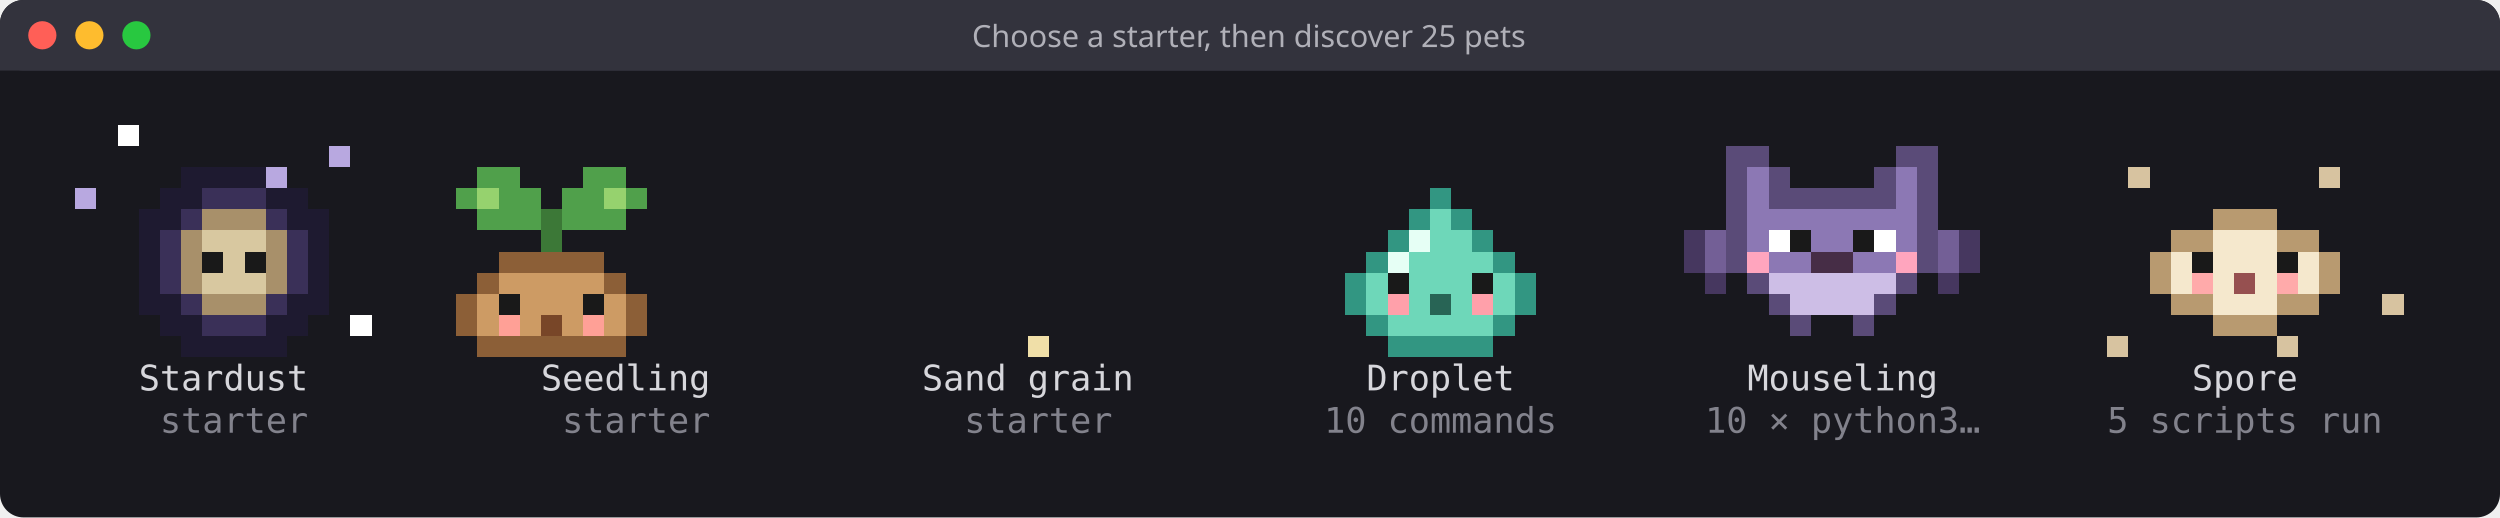
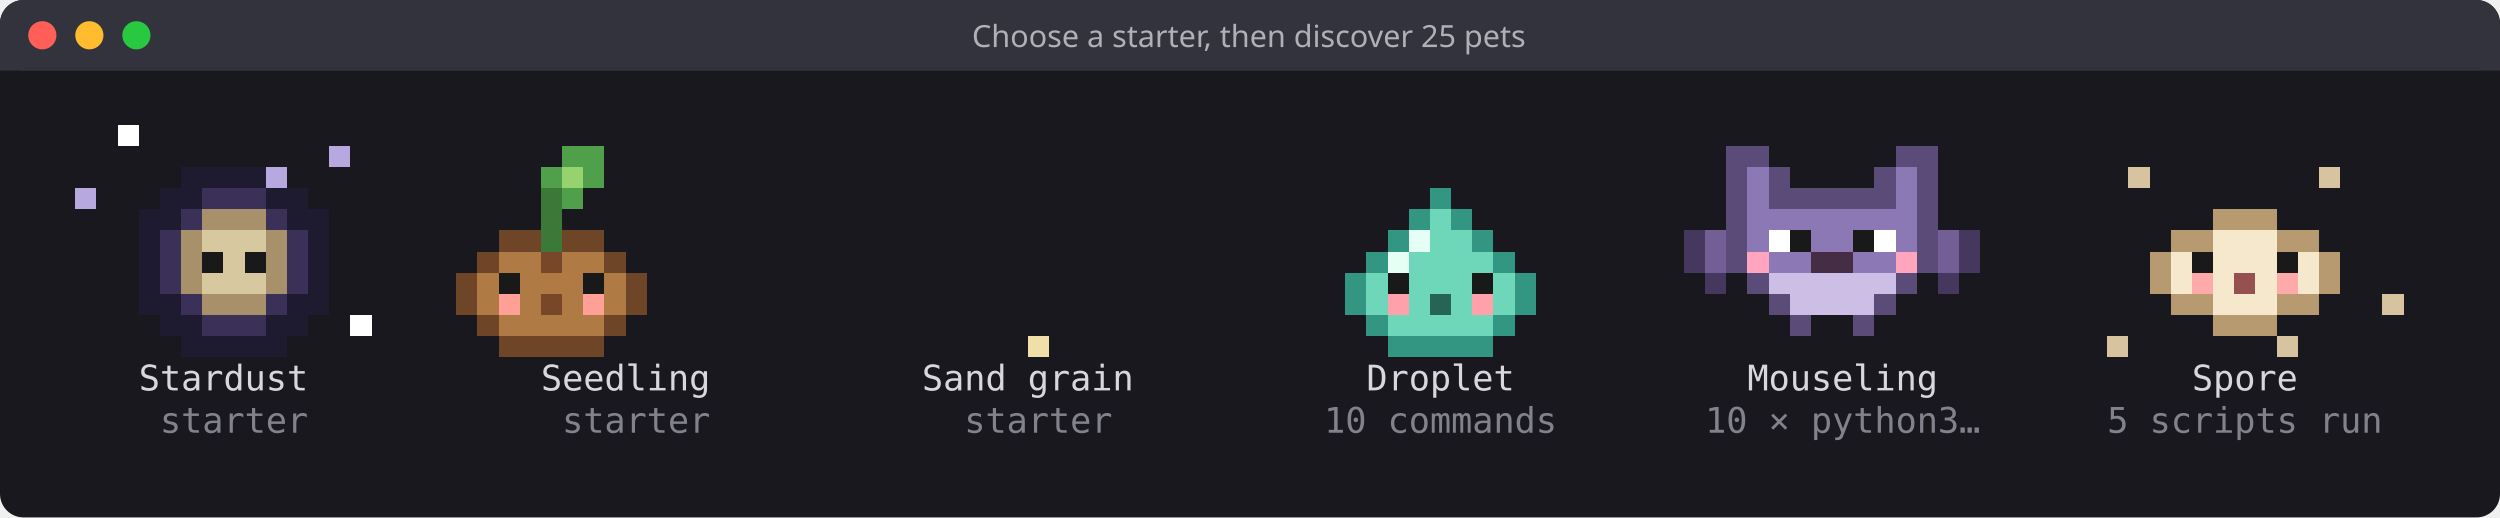
<svg xmlns="http://www.w3.org/2000/svg" width="1063" height="220" viewBox="0 0 1063 220">
  <rect width="1063" height="220" rx="10" fill="#18181e" />
  <rect width="1063" height="30" rx="10" fill="#33333d" />
  <rect y="20" width="1063" height="10" fill="#33333d" />
  <circle cx="18" cy="15" r="6" fill="#ff5f57" />
  <circle cx="38" cy="15" r="6" fill="#febc2e" />
  <circle cx="58" cy="15" r="6" fill="#28c840" />
  <text x="531" y="20" fill="#b0b0b8" font-family="sans-serif" font-size="13" text-anchor="middle">Choose a starter, then discover 25 pets</text>
  <g shape-rendering="crispEdges">
    <rect x="50" y="53" width="9" height="9" fill="#ffffff" />
    <rect x="77" y="71" width="9" height="9" fill="#1e1a30" />
    <rect x="86" y="71" width="9" height="9" fill="#1e1a30" />
    <rect x="95" y="71" width="9" height="9" fill="#1e1a30" />
    <rect x="104" y="71" width="9" height="9" fill="#1e1a30" />
    <rect x="113" y="71" width="9" height="9" fill="#b8a8e0" />
    <rect x="140" y="62" width="9" height="9" fill="#b8a8e0" />
-     <rect x="203" y="71" width="9" height="9" fill="#50a04b" />
-     <rect x="212" y="71" width="9" height="9" fill="#50a04b" />
-     <rect x="248" y="71" width="9" height="9" fill="#50a04b" />
-     <rect x="257" y="71" width="9" height="9" fill="#50a04b" />
+     <rect x="230" y="71" width="9" height="9" fill="#50a04b" />
+     <rect x="239" y="62" width="9" height="18" fill="#96d26e" />
+     <rect x="239" y="62" width="9" height="9" fill="#50a04b" />
+     <rect x="248" y="62" width="9" height="18" fill="#50a04b" />
+     <rect x="248" y="62" width="9" height="9" fill="#50a04b" />
    <rect x="734" y="62" width="9" height="18" fill="#5a4b78" />
    <rect x="734" y="62" width="9" height="9" fill="#5a4b78" />
    <rect x="743" y="62" width="9" height="18" fill="#8c78b4" />
    <rect x="743" y="62" width="9" height="9" fill="#5a4b78" />
    <rect x="752" y="71" width="9" height="9" fill="#5a4b78" />
    <rect x="797" y="71" width="9" height="9" fill="#5a4b78" />
    <rect x="806" y="62" width="9" height="18" fill="#8c78b4" />
    <rect x="806" y="62" width="9" height="9" fill="#5a4b78" />
    <rect x="815" y="62" width="9" height="18" fill="#5a4b78" />
    <rect x="815" y="62" width="9" height="9" fill="#5a4b78" />
    <rect x="905" y="71" width="9" height="9" fill="#d7c3a0" />
    <rect x="986" y="71" width="9" height="9" fill="#d7c3a0" />
    <rect x="32" y="80" width="9" height="9" fill="#b8a8e0" />
    <rect x="59" y="89" width="9" height="9" fill="#1e1a30" />
    <rect x="68" y="80" width="9" height="18" fill="#1e1a30" />
    <rect x="68" y="80" width="9" height="9" fill="#1e1a30" />
    <rect x="77" y="80" width="9" height="18" fill="#3a3058" />
    <rect x="77" y="80" width="9" height="9" fill="#1e1a30" />
    <rect x="86" y="80" width="9" height="18" fill="#a8906a" />
    <rect x="86" y="80" width="9" height="9" fill="#3a3058" />
    <rect x="95" y="80" width="9" height="18" fill="#a8906a" />
    <rect x="95" y="80" width="9" height="9" fill="#3a3058" />
    <rect x="104" y="80" width="9" height="18" fill="#a8906a" />
    <rect x="104" y="80" width="9" height="9" fill="#3a3058" />
    <rect x="113" y="80" width="9" height="18" fill="#3a3058" />
    <rect x="113" y="80" width="9" height="9" fill="#1e1a30" />
    <rect x="122" y="80" width="9" height="18" fill="#1e1a30" />
    <rect x="122" y="80" width="9" height="9" fill="#1e1a30" />
    <rect x="131" y="89" width="9" height="9" fill="#1e1a30" />
-     <rect x="194" y="80" width="9" height="9" fill="#50a04b" />
-     <rect x="203" y="80" width="9" height="18" fill="#50a04b" />
-     <rect x="203" y="80" width="9" height="9" fill="#96d26e" />
-     <rect x="212" y="80" width="9" height="18" fill="#50a04b" />
-     <rect x="212" y="80" width="9" height="9" fill="#50a04b" />
-     <rect x="221" y="80" width="9" height="18" fill="#50a04b" />
-     <rect x="221" y="80" width="9" height="9" fill="#50a04b" />
-     <rect x="230" y="89" width="9" height="9" fill="#3c7837" />
-     <rect x="239" y="80" width="9" height="18" fill="#50a04b" />
+     <rect x="230" y="80" width="9" height="18" fill="#3c7837" />
+     <rect x="230" y="80" width="9" height="9" fill="#3c7837" />
    <rect x="239" y="80" width="9" height="9" fill="#50a04b" />
-     <rect x="248" y="80" width="9" height="18" fill="#50a04b" />
-     <rect x="248" y="80" width="9" height="9" fill="#50a04b" />
-     <rect x="257" y="80" width="9" height="18" fill="#50a04b" />
-     <rect x="257" y="80" width="9" height="9" fill="#96d26e" />
-     <rect x="266" y="80" width="9" height="9" fill="#50a04b" />
    <rect x="599" y="89" width="9" height="9" fill="#329682" />
    <rect x="608" y="80" width="9" height="18" fill="#6ed7b9" />
    <rect x="608" y="80" width="9" height="9" fill="#329682" />
    <rect x="617" y="89" width="9" height="9" fill="#329682" />
    <rect x="734" y="80" width="9" height="18" fill="#5a4b78" />
    <rect x="734" y="80" width="9" height="9" fill="#5a4b78" />
    <rect x="743" y="80" width="9" height="18" fill="#8c78b4" />
    <rect x="743" y="80" width="9" height="9" fill="#8c78b4" />
    <rect x="752" y="80" width="9" height="18" fill="#8c78b4" />
    <rect x="752" y="80" width="9" height="9" fill="#5a4b78" />
    <rect x="761" y="80" width="9" height="18" fill="#8c78b4" />
    <rect x="761" y="80" width="9" height="9" fill="#5a4b78" />
    <rect x="770" y="80" width="9" height="18" fill="#8c78b4" />
    <rect x="770" y="80" width="9" height="9" fill="#5a4b78" />
    <rect x="779" y="80" width="9" height="18" fill="#8c78b4" />
    <rect x="779" y="80" width="9" height="9" fill="#5a4b78" />
    <rect x="788" y="80" width="9" height="18" fill="#8c78b4" />
    <rect x="788" y="80" width="9" height="9" fill="#5a4b78" />
    <rect x="797" y="80" width="9" height="18" fill="#8c78b4" />
    <rect x="797" y="80" width="9" height="9" fill="#5a4b78" />
    <rect x="806" y="80" width="9" height="18" fill="#8c78b4" />
    <rect x="806" y="80" width="9" height="9" fill="#8c78b4" />
    <rect x="815" y="80" width="9" height="18" fill="#5a4b78" />
    <rect x="815" y="80" width="9" height="9" fill="#5a4b78" />
    <rect x="941" y="89" width="9" height="9" fill="#b89a70" />
    <rect x="950" y="89" width="9" height="9" fill="#b89a70" />
    <rect x="959" y="89" width="9" height="9" fill="#b89a70" />
    <rect x="59" y="98" width="9" height="18" fill="#1e1a30" />
    <rect x="59" y="98" width="9" height="9" fill="#1e1a30" />
    <rect x="68" y="98" width="9" height="18" fill="#3a3058" />
    <rect x="68" y="98" width="9" height="9" fill="#3a3058" />
    <rect x="77" y="98" width="9" height="18" fill="#a8906a" />
    <rect x="77" y="98" width="9" height="9" fill="#a8906a" />
    <rect x="86" y="98" width="9" height="18" fill="#191919" />
    <rect x="86" y="98" width="9" height="9" fill="#d8c8a0" />
    <rect x="95" y="98" width="9" height="18" fill="#d8c8a0" />
    <rect x="95" y="98" width="9" height="9" fill="#d8c8a0" />
    <rect x="104" y="98" width="9" height="18" fill="#191919" />
    <rect x="104" y="98" width="9" height="9" fill="#d8c8a0" />
    <rect x="113" y="98" width="9" height="18" fill="#a8906a" />
    <rect x="113" y="98" width="9" height="9" fill="#a8906a" />
    <rect x="122" y="98" width="9" height="18" fill="#3a3058" />
    <rect x="122" y="98" width="9" height="9" fill="#3a3058" />
    <rect x="131" y="98" width="9" height="18" fill="#1e1a30" />
    <rect x="131" y="98" width="9" height="9" fill="#1e1a30" />
-     <rect x="212" y="107" width="9" height="9" fill="#8c5f37" />
-     <rect x="221" y="107" width="9" height="9" fill="#8c5f37" />
-     <rect x="230" y="98" width="9" height="18" fill="#8c5f37" />
+     <rect x="203" y="107" width="9" height="9" fill="#6e4526" />
+     <rect x="212" y="98" width="9" height="18" fill="#b07a45" />
+     <rect x="212" y="98" width="9" height="9" fill="#6e4526" />
+     <rect x="221" y="98" width="9" height="18" fill="#b07a45" />
+     <rect x="221" y="98" width="9" height="9" fill="#6e4526" />
+     <rect x="230" y="98" width="9" height="18" fill="#784628" />
    <rect x="230" y="98" width="9" height="9" fill="#3c7837" />
-     <rect x="239" y="107" width="9" height="9" fill="#8c5f37" />
-     <rect x="248" y="107" width="9" height="9" fill="#8c5f37" />
+     <rect x="239" y="98" width="9" height="18" fill="#b07a45" />
+     <rect x="239" y="98" width="9" height="9" fill="#6e4526" />
+     <rect x="248" y="98" width="9" height="18" fill="#b07a45" />
+     <rect x="248" y="98" width="9" height="9" fill="#6e4526" />
+     <rect x="257" y="107" width="9" height="9" fill="#6e4526" />
    <rect x="581" y="107" width="9" height="9" fill="#329682" />
    <rect x="590" y="98" width="9" height="18" fill="#e6fff5" />
    <rect x="590" y="98" width="9" height="9" fill="#329682" />
    <rect x="599" y="98" width="9" height="18" fill="#6ed7b9" />
    <rect x="599" y="98" width="9" height="9" fill="#e6fff5" />
    <rect x="608" y="98" width="9" height="18" fill="#6ed7b9" />
    <rect x="608" y="98" width="9" height="9" fill="#6ed7b9" />
    <rect x="617" y="98" width="9" height="18" fill="#6ed7b9" />
    <rect x="617" y="98" width="9" height="9" fill="#6ed7b9" />
    <rect x="626" y="98" width="9" height="18" fill="#6ed7b9" />
    <rect x="626" y="98" width="9" height="9" fill="#329682" />
    <rect x="635" y="107" width="9" height="9" fill="#329682" />
    <rect x="716" y="98" width="9" height="18" fill="#46375f" />
    <rect x="716" y="98" width="9" height="9" fill="#46375f" />
    <rect x="725" y="98" width="9" height="18" fill="#735f96" />
    <rect x="725" y="98" width="9" height="9" fill="#735f96" />
    <rect x="734" y="98" width="9" height="18" fill="#5a4b78" />
    <rect x="734" y="98" width="9" height="9" fill="#5a4b78" />
    <rect x="743" y="98" width="9" height="18" fill="#ffa5be" />
    <rect x="743" y="98" width="9" height="9" fill="#8c78b4" />
    <rect x="752" y="98" width="9" height="18" fill="#8c78b4" />
    <rect x="752" y="98" width="9" height="9" fill="#ffffff" />
    <rect x="761" y="98" width="9" height="18" fill="#8c78b4" />
    <rect x="761" y="98" width="9" height="9" fill="#191919" />
    <rect x="770" y="98" width="9" height="18" fill="#462d46" />
    <rect x="770" y="98" width="9" height="9" fill="#8c78b4" />
    <rect x="779" y="98" width="9" height="18" fill="#462d46" />
    <rect x="779" y="98" width="9" height="9" fill="#8c78b4" />
    <rect x="788" y="98" width="9" height="18" fill="#8c78b4" />
    <rect x="788" y="98" width="9" height="9" fill="#191919" />
    <rect x="797" y="98" width="9" height="18" fill="#8c78b4" />
    <rect x="797" y="98" width="9" height="9" fill="#ffffff" />
    <rect x="806" y="98" width="9" height="18" fill="#ffa5be" />
    <rect x="806" y="98" width="9" height="9" fill="#8c78b4" />
    <rect x="815" y="98" width="9" height="18" fill="#5a4b78" />
    <rect x="815" y="98" width="9" height="9" fill="#5a4b78" />
    <rect x="824" y="98" width="9" height="18" fill="#735f96" />
    <rect x="824" y="98" width="9" height="9" fill="#735f96" />
    <rect x="833" y="98" width="9" height="18" fill="#46375f" />
    <rect x="833" y="98" width="9" height="9" fill="#46375f" />
    <rect x="914" y="107" width="9" height="9" fill="#b89a70" />
    <rect x="923" y="98" width="9" height="18" fill="#f5e8cd" />
    <rect x="923" y="98" width="9" height="9" fill="#b89a70" />
    <rect x="932" y="98" width="9" height="18" fill="#191919" />
    <rect x="932" y="98" width="9" height="9" fill="#b89a70" />
    <rect x="941" y="98" width="9" height="18" fill="#f5e8cd" />
    <rect x="941" y="98" width="9" height="9" fill="#f5e8cd" />
    <rect x="950" y="98" width="9" height="18" fill="#f5e8cd" />
    <rect x="950" y="98" width="9" height="9" fill="#f5e8cd" />
    <rect x="959" y="98" width="9" height="18" fill="#f5e8cd" />
    <rect x="959" y="98" width="9" height="9" fill="#f5e8cd" />
    <rect x="968" y="98" width="9" height="18" fill="#191919" />
    <rect x="968" y="98" width="9" height="9" fill="#b89a70" />
    <rect x="977" y="98" width="9" height="18" fill="#f5e8cd" />
    <rect x="977" y="98" width="9" height="9" fill="#b89a70" />
    <rect x="986" y="107" width="9" height="9" fill="#b89a70" />
    <rect x="59" y="116" width="9" height="18" fill="#1e1a30" />
    <rect x="59" y="116" width="9" height="9" fill="#1e1a30" />
    <rect x="68" y="116" width="9" height="18" fill="#1e1a30" />
    <rect x="68" y="116" width="9" height="9" fill="#3a3058" />
    <rect x="77" y="116" width="9" height="18" fill="#3a3058" />
    <rect x="77" y="116" width="9" height="9" fill="#a8906a" />
    <rect x="86" y="116" width="9" height="18" fill="#a8906a" />
    <rect x="86" y="116" width="9" height="9" fill="#d8c8a0" />
    <rect x="95" y="116" width="9" height="18" fill="#a8906a" />
    <rect x="95" y="116" width="9" height="9" fill="#d8c8a0" />
    <rect x="104" y="116" width="9" height="18" fill="#a8906a" />
    <rect x="104" y="116" width="9" height="9" fill="#d8c8a0" />
    <rect x="113" y="116" width="9" height="18" fill="#3a3058" />
    <rect x="113" y="116" width="9" height="9" fill="#a8906a" />
    <rect x="122" y="116" width="9" height="18" fill="#1e1a30" />
    <rect x="122" y="116" width="9" height="9" fill="#3a3058" />
    <rect x="131" y="116" width="9" height="18" fill="#1e1a30" />
    <rect x="131" y="116" width="9" height="9" fill="#1e1a30" />
-     <rect x="194" y="125" width="9" height="9" fill="#8c5f37" />
-     <rect x="203" y="116" width="9" height="18" fill="#cd9b64" />
-     <rect x="203" y="116" width="9" height="9" fill="#8c5f37" />
-     <rect x="212" y="116" width="9" height="18" fill="#191919" />
-     <rect x="212" y="116" width="9" height="9" fill="#cd9b64" />
-     <rect x="221" y="116" width="9" height="18" fill="#cd9b64" />
-     <rect x="221" y="116" width="9" height="9" fill="#cd9b64" />
-     <rect x="230" y="116" width="9" height="18" fill="#cd9b64" />
-     <rect x="230" y="116" width="9" height="9" fill="#cd9b64" />
-     <rect x="239" y="116" width="9" height="18" fill="#cd9b64" />
-     <rect x="239" y="116" width="9" height="9" fill="#cd9b64" />
-     <rect x="248" y="116" width="9" height="18" fill="#191919" />
-     <rect x="248" y="116" width="9" height="9" fill="#cd9b64" />
-     <rect x="257" y="116" width="9" height="18" fill="#cd9b64" />
-     <rect x="257" y="116" width="9" height="9" fill="#8c5f37" />
-     <rect x="266" y="125" width="9" height="9" fill="#8c5f37" />
+     <rect x="194" y="116" width="9" height="18" fill="#6e4526" />
+     <rect x="194" y="116" width="9" height="9" fill="#6e4526" />
+     <rect x="203" y="116" width="9" height="18" fill="#b07a45" />
+     <rect x="203" y="116" width="9" height="9" fill="#b07a45" />
+     <rect x="212" y="116" width="9" height="18" fill="#ffa096" />
+     <rect x="212" y="116" width="9" height="9" fill="#191919" />
+     <rect x="221" y="116" width="9" height="18" fill="#b07a45" />
+     <rect x="221" y="116" width="9" height="9" fill="#b07a45" />
+     <rect x="230" y="116" width="9" height="18" fill="#784628" />
+     <rect x="230" y="116" width="9" height="9" fill="#b07a45" />
+     <rect x="239" y="116" width="9" height="18" fill="#b07a45" />
+     <rect x="239" y="116" width="9" height="9" fill="#b07a45" />
+     <rect x="248" y="116" width="9" height="18" fill="#ffa096" />
+     <rect x="248" y="116" width="9" height="9" fill="#191919" />
+     <rect x="257" y="116" width="9" height="18" fill="#b07a45" />
+     <rect x="257" y="116" width="9" height="9" fill="#b07a45" />
+     <rect x="266" y="116" width="9" height="18" fill="#6e4526" />
+     <rect x="266" y="116" width="9" height="9" fill="#6e4526" />
    <rect x="572" y="116" width="9" height="18" fill="#329682" />
    <rect x="572" y="116" width="9" height="9" fill="#329682" />
    <rect x="581" y="116" width="9" height="18" fill="#6ed7b9" />
    <rect x="581" y="116" width="9" height="9" fill="#6ed7b9" />
    <rect x="590" y="116" width="9" height="18" fill="#ffa0aa" />
    <rect x="590" y="116" width="9" height="9" fill="#191919" />
    <rect x="599" y="116" width="9" height="18" fill="#6ed7b9" />
    <rect x="599" y="116" width="9" height="9" fill="#6ed7b9" />
    <rect x="608" y="116" width="9" height="18" fill="#286455" />
    <rect x="608" y="116" width="9" height="9" fill="#6ed7b9" />
    <rect x="617" y="116" width="9" height="18" fill="#6ed7b9" />
    <rect x="617" y="116" width="9" height="9" fill="#6ed7b9" />
    <rect x="626" y="116" width="9" height="18" fill="#ffa0aa" />
    <rect x="626" y="116" width="9" height="9" fill="#191919" />
    <rect x="635" y="116" width="9" height="18" fill="#6ed7b9" />
    <rect x="635" y="116" width="9" height="9" fill="#6ed7b9" />
    <rect x="644" y="116" width="9" height="18" fill="#329682" />
    <rect x="644" y="116" width="9" height="9" fill="#329682" />
    <rect x="725" y="116" width="9" height="9" fill="#46375f" />
    <rect x="743" y="116" width="9" height="9" fill="#5a4b78" />
    <rect x="752" y="116" width="9" height="18" fill="#5a4b78" />
    <rect x="752" y="116" width="9" height="9" fill="#cdbee6" />
    <rect x="761" y="116" width="9" height="18" fill="#cdbee6" />
    <rect x="761" y="116" width="9" height="9" fill="#cdbee6" />
    <rect x="770" y="116" width="9" height="18" fill="#cdbee6" />
    <rect x="770" y="116" width="9" height="9" fill="#cdbee6" />
    <rect x="779" y="116" width="9" height="18" fill="#cdbee6" />
    <rect x="779" y="116" width="9" height="9" fill="#cdbee6" />
    <rect x="788" y="116" width="9" height="18" fill="#cdbee6" />
    <rect x="788" y="116" width="9" height="9" fill="#cdbee6" />
    <rect x="797" y="116" width="9" height="18" fill="#5a4b78" />
    <rect x="797" y="116" width="9" height="9" fill="#cdbee6" />
    <rect x="806" y="116" width="9" height="9" fill="#5a4b78" />
    <rect x="824" y="116" width="9" height="9" fill="#46375f" />
    <rect x="914" y="116" width="9" height="9" fill="#b89a70" />
    <rect x="923" y="116" width="9" height="18" fill="#b89a70" />
    <rect x="923" y="116" width="9" height="9" fill="#f5e8cd" />
    <rect x="932" y="116" width="9" height="18" fill="#b89a70" />
    <rect x="932" y="116" width="9" height="9" fill="#ffaaaa" />
    <rect x="941" y="116" width="9" height="18" fill="#f5e8cd" />
    <rect x="941" y="116" width="9" height="9" fill="#f5e8cd" />
    <rect x="950" y="116" width="9" height="18" fill="#f5e8cd" />
    <rect x="950" y="116" width="9" height="9" fill="#965050" />
    <rect x="959" y="116" width="9" height="18" fill="#f5e8cd" />
    <rect x="959" y="116" width="9" height="9" fill="#f5e8cd" />
    <rect x="968" y="116" width="9" height="18" fill="#b89a70" />
    <rect x="968" y="116" width="9" height="9" fill="#ffaaaa" />
    <rect x="977" y="116" width="9" height="18" fill="#b89a70" />
    <rect x="977" y="116" width="9" height="9" fill="#f5e8cd" />
    <rect x="986" y="116" width="9" height="9" fill="#b89a70" />
    <rect x="1013" y="125" width="9" height="9" fill="#d7c3a0" />
    <rect x="68" y="134" width="9" height="9" fill="#1e1a30" />
    <rect x="77" y="134" width="9" height="18" fill="#1e1a30" />
    <rect x="77" y="134" width="9" height="9" fill="#1e1a30" />
    <rect x="86" y="134" width="9" height="18" fill="#1e1a30" />
    <rect x="86" y="134" width="9" height="9" fill="#3a3058" />
    <rect x="95" y="134" width="9" height="18" fill="#1e1a30" />
    <rect x="95" y="134" width="9" height="9" fill="#3a3058" />
    <rect x="104" y="134" width="9" height="18" fill="#1e1a30" />
    <rect x="104" y="134" width="9" height="9" fill="#3a3058" />
    <rect x="113" y="134" width="9" height="18" fill="#1e1a30" />
    <rect x="113" y="134" width="9" height="9" fill="#1e1a30" />
    <rect x="122" y="134" width="9" height="9" fill="#1e1a30" />
    <rect x="149" y="134" width="9" height="9" fill="#ffffff" />
-     <rect x="194" y="134" width="9" height="9" fill="#8c5f37" />
-     <rect x="203" y="134" width="9" height="18" fill="#8c5f37" />
-     <rect x="203" y="134" width="9" height="9" fill="#cd9b64" />
-     <rect x="212" y="134" width="9" height="18" fill="#8c5f37" />
-     <rect x="212" y="134" width="9" height="9" fill="#ffa096" />
-     <rect x="221" y="134" width="9" height="18" fill="#8c5f37" />
-     <rect x="221" y="134" width="9" height="9" fill="#cd9b64" />
-     <rect x="230" y="134" width="9" height="18" fill="#8c5f37" />
-     <rect x="230" y="134" width="9" height="9" fill="#784628" />
-     <rect x="239" y="134" width="9" height="18" fill="#8c5f37" />
-     <rect x="239" y="134" width="9" height="9" fill="#cd9b64" />
-     <rect x="248" y="134" width="9" height="18" fill="#8c5f37" />
-     <rect x="248" y="134" width="9" height="9" fill="#ffa096" />
-     <rect x="257" y="134" width="9" height="18" fill="#8c5f37" />
-     <rect x="257" y="134" width="9" height="9" fill="#cd9b64" />
-     <rect x="266" y="134" width="9" height="9" fill="#8c5f37" />
+     <rect x="203" y="134" width="9" height="9" fill="#6e4526" />
+     <rect x="212" y="134" width="9" height="18" fill="#6e4526" />
+     <rect x="212" y="134" width="9" height="9" fill="#b07a45" />
+     <rect x="221" y="134" width="9" height="18" fill="#6e4526" />
+     <rect x="221" y="134" width="9" height="9" fill="#b07a45" />
+     <rect x="230" y="134" width="9" height="18" fill="#6e4526" />
+     <rect x="230" y="134" width="9" height="9" fill="#b07a45" />
+     <rect x="239" y="134" width="9" height="18" fill="#6e4526" />
+     <rect x="239" y="134" width="9" height="9" fill="#b07a45" />
+     <rect x="248" y="134" width="9" height="18" fill="#6e4526" />
+     <rect x="248" y="134" width="9" height="9" fill="#b07a45" />
+     <rect x="257" y="134" width="9" height="9" fill="#6e4526" />
    <rect x="437" y="143" width="9" height="9" fill="#f0dfa8" />
    <rect x="581" y="134" width="9" height="9" fill="#329682" />
    <rect x="590" y="134" width="9" height="18" fill="#329682" />
    <rect x="590" y="134" width="9" height="9" fill="#6ed7b9" />
    <rect x="599" y="134" width="9" height="18" fill="#329682" />
    <rect x="599" y="134" width="9" height="9" fill="#6ed7b9" />
    <rect x="608" y="134" width="9" height="18" fill="#329682" />
    <rect x="608" y="134" width="9" height="9" fill="#6ed7b9" />
    <rect x="617" y="134" width="9" height="18" fill="#329682" />
    <rect x="617" y="134" width="9" height="9" fill="#6ed7b9" />
    <rect x="626" y="134" width="9" height="18" fill="#329682" />
    <rect x="626" y="134" width="9" height="9" fill="#6ed7b9" />
    <rect x="635" y="134" width="9" height="9" fill="#329682" />
    <rect x="761" y="134" width="9" height="9" fill="#5a4b78" />
    <rect x="788" y="134" width="9" height="9" fill="#5a4b78" />
    <rect x="896" y="143" width="9" height="9" fill="#d7c3a0" />
    <rect x="941" y="134" width="9" height="9" fill="#b89a70" />
    <rect x="950" y="134" width="9" height="9" fill="#b89a70" />
    <rect x="959" y="134" width="9" height="9" fill="#b89a70" />
    <rect x="968" y="143" width="9" height="9" fill="#d7c3a0" />
  </g>
  <g font-family="DejaVu Sans Mono, Menlo, Consolas, monospace" font-size="15">
    <text x="59" y="166" fill="#d7d7dc">S</text>
    <text x="68" y="166" fill="#d7d7dc">t</text>
    <text x="77" y="166" fill="#d7d7dc">a</text>
    <text x="86" y="166" fill="#d7d7dc">r</text>
    <text x="95" y="166" fill="#d7d7dc">d</text>
    <text x="104" y="166" fill="#d7d7dc">u</text>
    <text x="113" y="166" fill="#d7d7dc">s</text>
    <text x="122" y="166" fill="#d7d7dc">t</text>
    <text x="230" y="166" fill="#d7d7dc">S</text>
    <text x="239" y="166" fill="#d7d7dc">e</text>
    <text x="248" y="166" fill="#d7d7dc">e</text>
    <text x="257" y="166" fill="#d7d7dc">d</text>
    <text x="266" y="166" fill="#d7d7dc">l</text>
    <text x="275" y="166" fill="#d7d7dc">i</text>
    <text x="284" y="166" fill="#d7d7dc">n</text>
    <text x="293" y="166" fill="#d7d7dc">g</text>
    <text x="392" y="166" fill="#d7d7dc">S</text>
    <text x="401" y="166" fill="#d7d7dc">a</text>
    <text x="410" y="166" fill="#d7d7dc">n</text>
    <text x="419" y="166" fill="#d7d7dc">d</text>
    <text x="437" y="166" fill="#d7d7dc">g</text>
    <text x="446" y="166" fill="#d7d7dc">r</text>
    <text x="455" y="166" fill="#d7d7dc">a</text>
    <text x="464" y="166" fill="#d7d7dc">i</text>
    <text x="473" y="166" fill="#d7d7dc">n</text>
    <text x="581" y="166" fill="#d7d7dc">D</text>
    <text x="590" y="166" fill="#d7d7dc">r</text>
    <text x="599" y="166" fill="#d7d7dc">o</text>
    <text x="608" y="166" fill="#d7d7dc">p</text>
    <text x="617" y="166" fill="#d7d7dc">l</text>
    <text x="626" y="166" fill="#d7d7dc">e</text>
    <text x="635" y="166" fill="#d7d7dc">t</text>
    <text x="743" y="166" fill="#d7d7dc">M</text>
    <text x="752" y="166" fill="#d7d7dc">o</text>
    <text x="761" y="166" fill="#d7d7dc">u</text>
    <text x="770" y="166" fill="#d7d7dc">s</text>
    <text x="779" y="166" fill="#d7d7dc">e</text>
    <text x="788" y="166" fill="#d7d7dc">l</text>
    <text x="797" y="166" fill="#d7d7dc">i</text>
    <text x="806" y="166" fill="#d7d7dc">n</text>
    <text x="815" y="166" fill="#d7d7dc">g</text>
    <text x="932" y="166" fill="#d7d7dc">S</text>
    <text x="941" y="166" fill="#d7d7dc">p</text>
    <text x="950" y="166" fill="#d7d7dc">o</text>
    <text x="959" y="166" fill="#d7d7dc">r</text>
    <text x="968" y="166" fill="#d7d7dc">e</text>
    <text x="68" y="184" fill="#82828c">s</text>
    <text x="77" y="184" fill="#82828c">t</text>
    <text x="86" y="184" fill="#82828c">a</text>
    <text x="95" y="184" fill="#82828c">r</text>
    <text x="104" y="184" fill="#82828c">t</text>
    <text x="113" y="184" fill="#82828c">e</text>
    <text x="122" y="184" fill="#82828c">r</text>
    <text x="239" y="184" fill="#82828c">s</text>
    <text x="248" y="184" fill="#82828c">t</text>
    <text x="257" y="184" fill="#82828c">a</text>
    <text x="266" y="184" fill="#82828c">r</text>
    <text x="275" y="184" fill="#82828c">t</text>
    <text x="284" y="184" fill="#82828c">e</text>
    <text x="293" y="184" fill="#82828c">r</text>
    <text x="410" y="184" fill="#82828c">s</text>
    <text x="419" y="184" fill="#82828c">t</text>
    <text x="428" y="184" fill="#82828c">a</text>
    <text x="437" y="184" fill="#82828c">r</text>
    <text x="446" y="184" fill="#82828c">t</text>
    <text x="455" y="184" fill="#82828c">e</text>
    <text x="464" y="184" fill="#82828c">r</text>
    <text x="563" y="184" fill="#82828c">1</text>
    <text x="572" y="184" fill="#82828c">0</text>
    <text x="590" y="184" fill="#82828c">c</text>
    <text x="599" y="184" fill="#82828c">o</text>
    <text x="608" y="184" fill="#82828c">m</text>
    <text x="617" y="184" fill="#82828c">m</text>
    <text x="626" y="184" fill="#82828c">a</text>
    <text x="635" y="184" fill="#82828c">n</text>
    <text x="644" y="184" fill="#82828c">d</text>
    <text x="653" y="184" fill="#82828c">s</text>
    <text x="725" y="184" fill="#82828c">1</text>
    <text x="734" y="184" fill="#82828c">0</text>
    <text x="752" y="184" fill="#82828c">×</text>
    <text x="770" y="184" fill="#82828c">p</text>
    <text x="779" y="184" fill="#82828c">y</text>
    <text x="788" y="184" fill="#82828c">t</text>
    <text x="797" y="184" fill="#82828c">h</text>
    <text x="806" y="184" fill="#82828c">o</text>
    <text x="815" y="184" fill="#82828c">n</text>
    <text x="824" y="184" fill="#82828c">3</text>
    <text x="833" y="184" fill="#82828c">…</text>
    <text x="896" y="184" fill="#82828c">5</text>
    <text x="914" y="184" fill="#82828c">s</text>
    <text x="923" y="184" fill="#82828c">c</text>
    <text x="932" y="184" fill="#82828c">r</text>
    <text x="941" y="184" fill="#82828c">i</text>
    <text x="950" y="184" fill="#82828c">p</text>
    <text x="959" y="184" fill="#82828c">t</text>
    <text x="968" y="184" fill="#82828c">s</text>
    <text x="986" y="184" fill="#82828c">r</text>
    <text x="995" y="184" fill="#82828c">u</text>
    <text x="1004" y="184" fill="#82828c">n</text>
  </g>
</svg>
